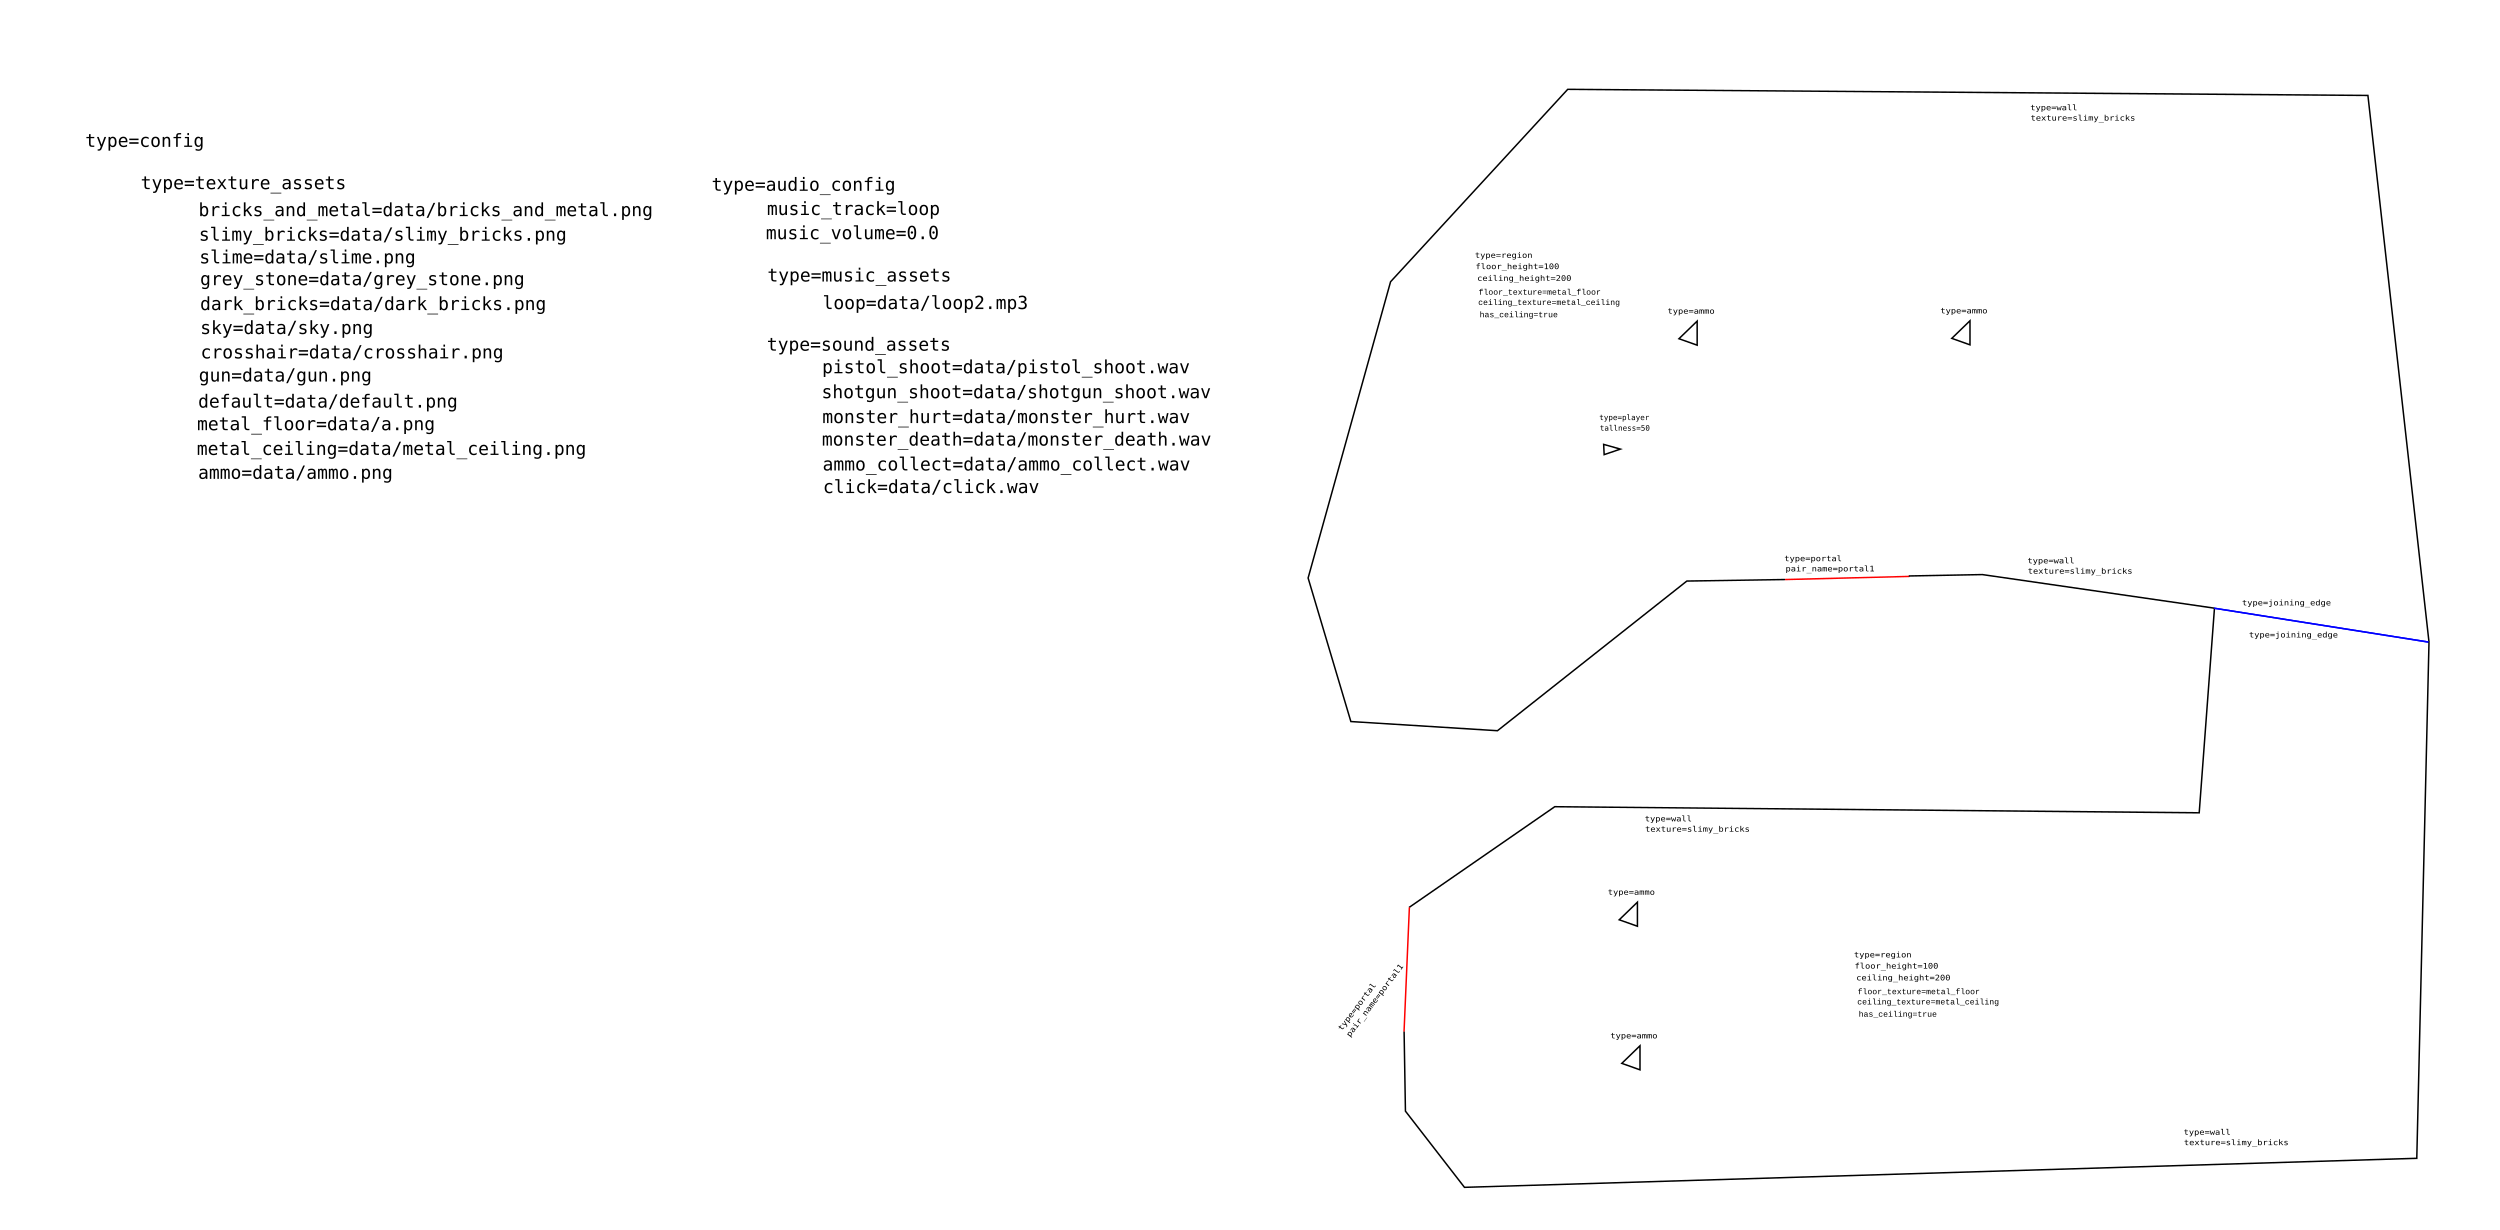
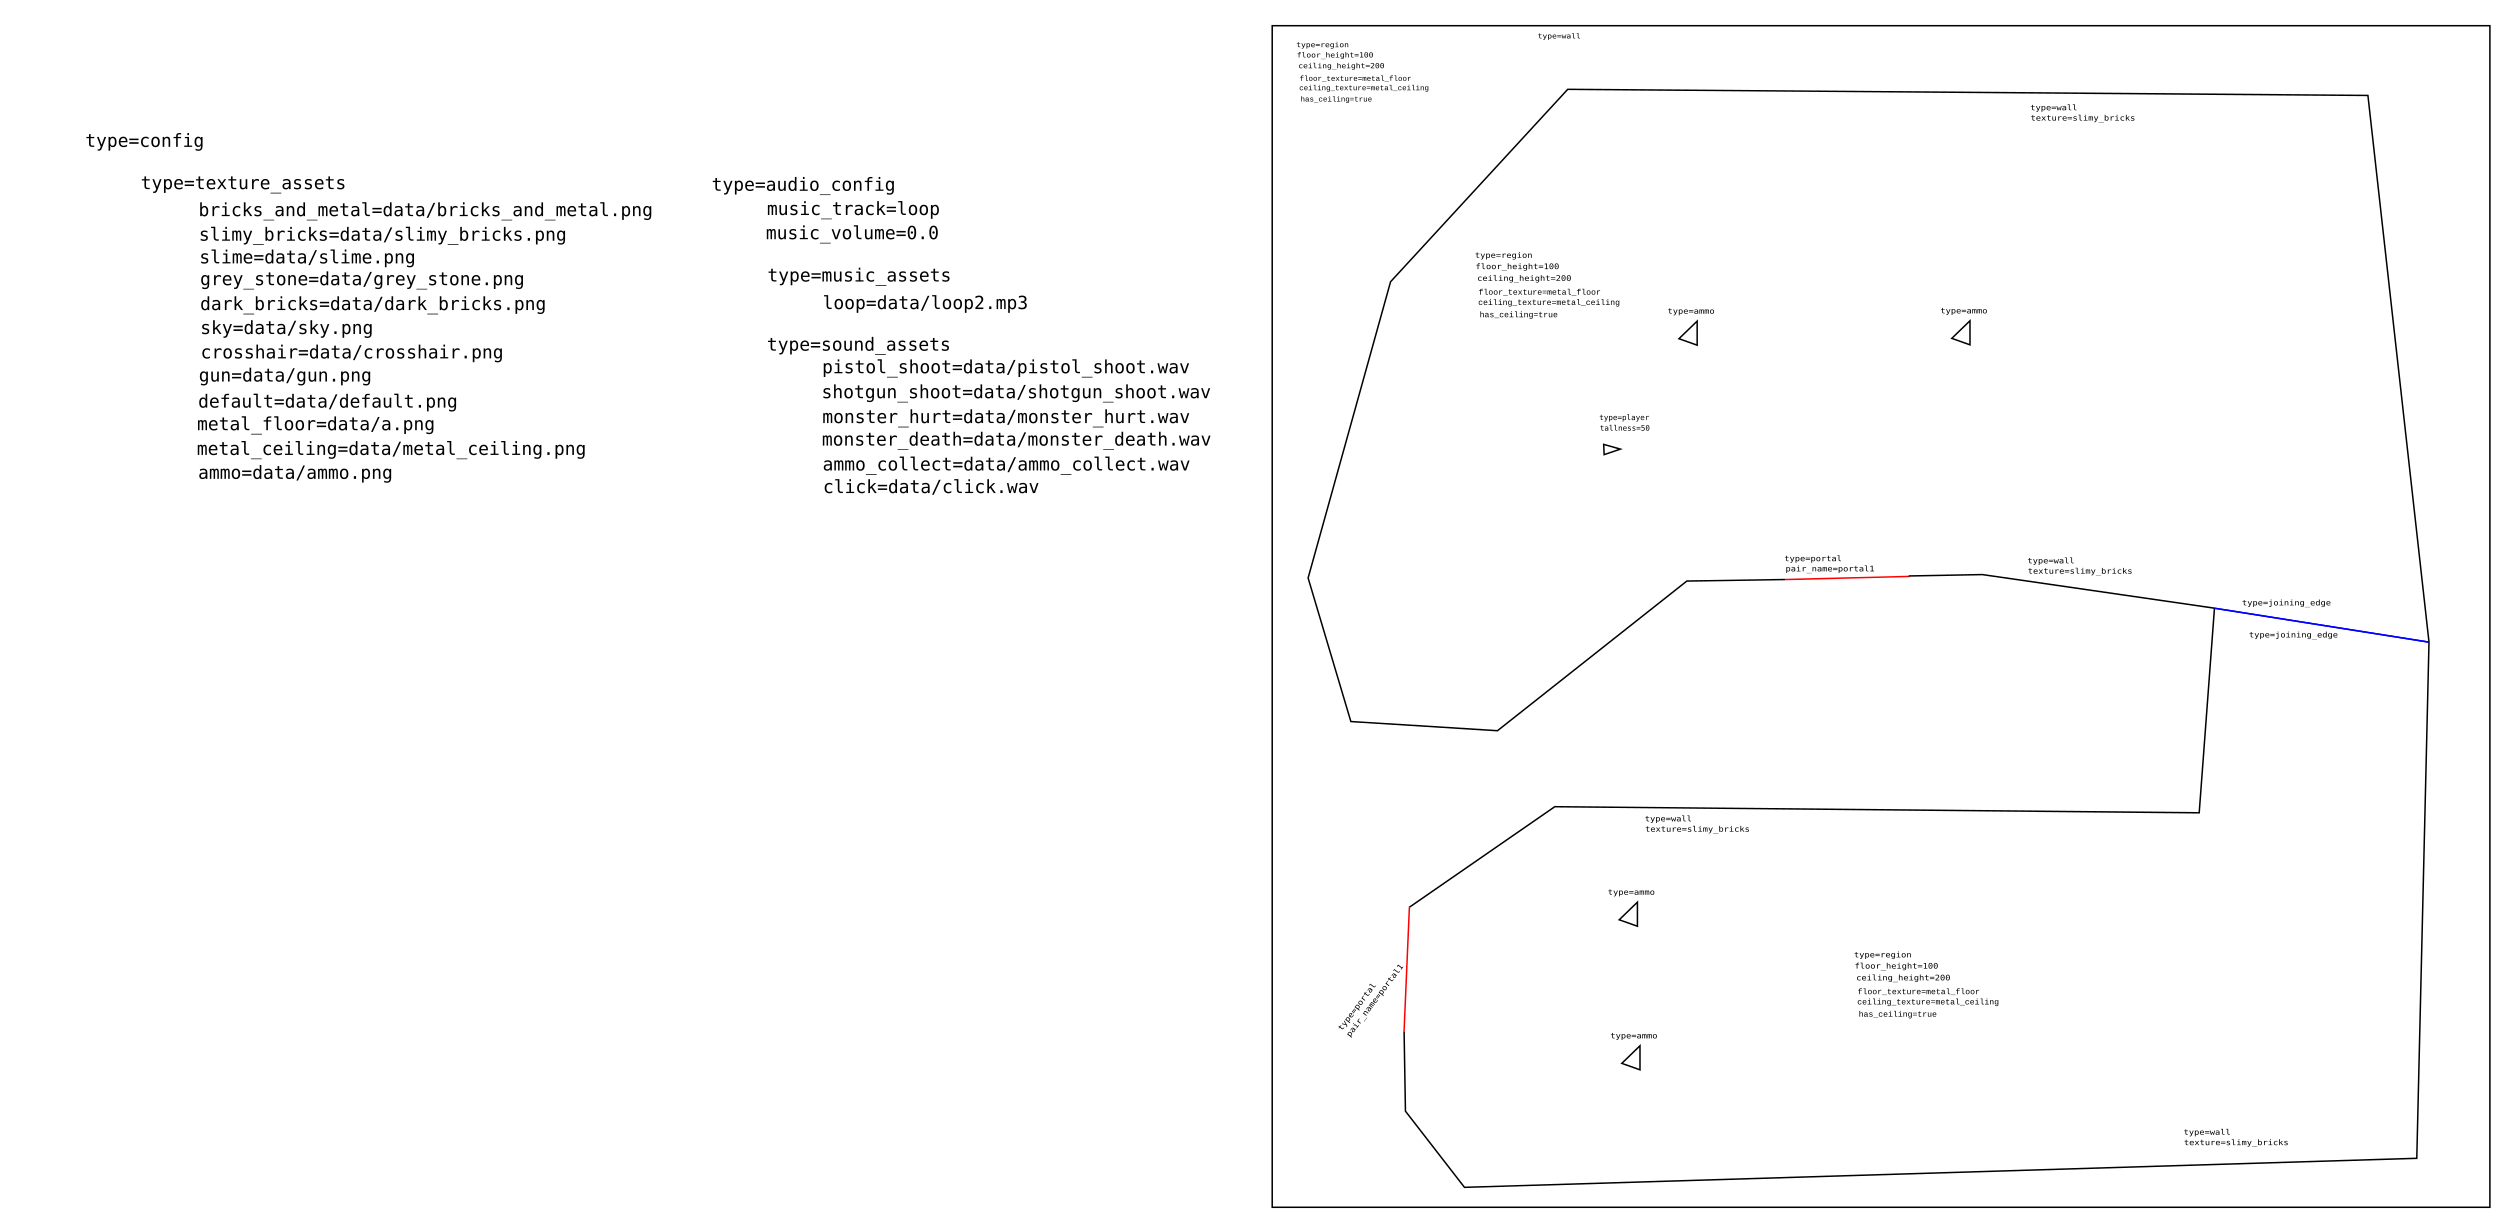
<svg xmlns="http://www.w3.org/2000/svg" version="1.1" id="svg3662" viewBox="0 0 1653.711 813.163" height="229.493mm" width="466.714mm">
  <defs id="defs3664" />
  <g id="g5766" transform="matrix(0.918537,0,0,0.9315484,8.426614,34.7823)">
    <text xml:space="preserve" style="font-style:normal;font-variant:normal;font-weight:normal;font-stretch:normal;font-size:12.942px;line-height:125%;font-family:'DejaVu Sans Mono';-inkscape-font-specification:'DejaVu Sans Mono, Normal';text-align:start;letter-spacing:0px;word-spacing:0px;writing-mode:lr-tb;text-anchor:start;fill:#000000;fill-opacity:1;stroke:none;stroke-width:1px;stroke-linecap:butt;stroke-linejoin:miter;stroke-opacity:1" x="52.205" y="66.965" id="text5246">
      <tspan id="tspan5248" x="52.205" y="66.965">type=config</tspan>
    </text>
    <g id="g5720">
      <g transform="translate(407.6912,-124.0269)" id="g5498">
        <text xml:space="preserve" style="font-style:normal;font-variant:normal;font-weight:normal;font-stretch:normal;font-size:50px;line-height:125%;font-family:'DejaVu Sans Mono';-inkscape-font-specification:'DejaVu Sans Mono, Normal';text-align:start;letter-spacing:0px;word-spacing:0px;writing-mode:lr-tb;text-anchor:start;fill:#000000;fill-opacity:1;stroke:none;stroke-width:1px;stroke-linecap:butt;stroke-linejoin:miter;stroke-opacity:1" x="175.504" y="306.162" id="text5258-7-2">
          <tspan id="tspan5260-9-0" x="175.504" y="306.162" style="font-size:12.942px">loop=data/loop2.mp3</tspan>
        </text>
        <text xml:space="preserve" style="font-style:normal;font-variant:normal;font-weight:normal;font-stretch:normal;font-size:50px;line-height:125%;font-family:'DejaVu Sans Mono';-inkscape-font-specification:'DejaVu Sans Mono, Normal';text-align:start;letter-spacing:0px;word-spacing:0px;writing-mode:lr-tb;text-anchor:start;fill:#000000;fill-opacity:1;stroke:none;stroke-width:1px;stroke-linecap:butt;stroke-linejoin:miter;stroke-opacity:1" x="135.775" y="286.589" id="text5258-7-2-2">
          <tspan id="tspan5260-9-0-3" x="135.775" y="286.589" style="font-size:12.942px">type=music_assets</tspan>
        </text>
      </g>
      <g transform="translate(407.6912,-124.0269)" id="g5484">
        <text xml:space="preserve" style="font-style:normal;font-variant:normal;font-weight:normal;font-stretch:normal;font-size:50px;line-height:125%;font-family:'DejaVu Sans Mono';-inkscape-font-specification:'DejaVu Sans Mono, Normal';text-align:start;letter-spacing:0px;word-spacing:0px;writing-mode:lr-tb;text-anchor:start;fill:#000000;fill-opacity:1;stroke:none;stroke-width:1px;stroke-linecap:butt;stroke-linejoin:miter;stroke-opacity:1" x="135.385" y="335.709" id="text5258-7-2-2-7">
          <tspan id="tspan5260-9-0-3-5" x="135.385" y="335.709" style="font-size:12.942px">type=sound_assets</tspan>
        </text>
        <text xml:space="preserve" style="font-style:normal;font-variant:normal;font-weight:normal;font-stretch:normal;font-size:50px;line-height:125%;font-family:'DejaVu Sans Mono';-inkscape-font-specification:'DejaVu Sans Mono, Normal';text-align:start;letter-spacing:0px;word-spacing:0px;writing-mode:lr-tb;text-anchor:start;fill:#000000;fill-opacity:1;stroke:none;stroke-width:1px;stroke-linecap:butt;stroke-linejoin:miter;stroke-opacity:1" x="175.16" y="351.729" id="text5258-7-2-2-7-9">
          <tspan id="tspan5260-9-0-3-5-2" x="175.16" y="351.729" style="font-size:12.942px">pistol_shoot=data/pistol_shoot.wav</tspan>
        </text>
        <text xml:space="preserve" style="font-style:normal;font-variant:normal;font-weight:normal;font-stretch:normal;font-size:50px;line-height:125%;font-family:'DejaVu Sans Mono';-inkscape-font-specification:'DejaVu Sans Mono, Normal';text-align:start;letter-spacing:0px;word-spacing:0px;writing-mode:lr-tb;text-anchor:start;fill:#000000;fill-opacity:1;stroke:none;stroke-width:1px;stroke-linecap:butt;stroke-linejoin:miter;stroke-opacity:1" x="174.764" y="369.442" id="text5258-7-2-2-7-9-2">
          <tspan id="tspan5260-9-0-3-5-2-8" x="174.764" y="369.442" style="font-size:12.942px">shotgun_shoot=data/shotgun_shoot.wav</tspan>
        </text>
        <text xml:space="preserve" style="font-style:normal;font-variant:normal;font-weight:normal;font-stretch:normal;font-size:50px;line-height:125%;font-family:'DejaVu Sans Mono';-inkscape-font-specification:'DejaVu Sans Mono, Normal';text-align:start;letter-spacing:0px;word-spacing:0px;writing-mode:lr-tb;text-anchor:start;fill:#000000;fill-opacity:1;stroke:none;stroke-width:1px;stroke-linecap:butt;stroke-linejoin:miter;stroke-opacity:1" x="175.316" y="387.12" id="text5258-7-2-2-7-9-9">
          <tspan id="tspan5260-9-0-3-5-2-7" x="175.316" y="387.12" style="font-size:12.942px">monster_hurt=data/monster_hurt.wav</tspan>
        </text>
        <text xml:space="preserve" style="font-style:normal;font-variant:normal;font-weight:normal;font-stretch:normal;font-size:50px;line-height:125%;font-family:'DejaVu Sans Mono';-inkscape-font-specification:'DejaVu Sans Mono, Normal';text-align:start;letter-spacing:0px;word-spacing:0px;writing-mode:lr-tb;text-anchor:start;fill:#000000;fill-opacity:1;stroke:none;stroke-width:1px;stroke-linecap:butt;stroke-linejoin:miter;stroke-opacity:1" x="175.02" y="403.105" id="text5258-7-2-2-7-9-9-3">
          <tspan id="tspan5260-9-0-3-5-2-7-6" x="175.02" y="403.105" style="font-size:12.942px">monster_death=data/monster_death.wav</tspan>
        </text>
        <text xml:space="preserve" style="font-style:normal;font-variant:normal;font-weight:normal;font-stretch:normal;font-size:50px;line-height:125%;font-family:'DejaVu Sans Mono';-inkscape-font-specification:'DejaVu Sans Mono, Normal';text-align:start;letter-spacing:0px;word-spacing:0px;writing-mode:lr-tb;text-anchor:start;fill:#000000;fill-opacity:1;stroke:none;stroke-width:1px;stroke-linecap:butt;stroke-linejoin:miter;stroke-opacity:1" x="175.521" y="420.783" id="text5258-7-2-2-7-9-9-3-1">
          <tspan id="tspan5260-9-0-3-5-2-7-6-2" x="175.521" y="420.783" style="font-size:12.942px">ammo_collect=data/ammo_collect.wav</tspan>
        </text>
        <text xml:space="preserve" style="font-style:normal;font-variant:normal;font-weight:normal;font-stretch:normal;font-size:50px;line-height:125%;font-family:'DejaVu Sans Mono';-inkscape-font-specification:'DejaVu Sans Mono, Normal';text-align:start;letter-spacing:0px;word-spacing:0px;writing-mode:lr-tb;text-anchor:start;fill:#000000;fill-opacity:1;stroke:none;stroke-width:1px;stroke-linecap:butt;stroke-linejoin:miter;stroke-opacity:1" x="175.796" y="436.802" id="text5258-7-2-2-7-9-9-3-1-6">
          <tspan id="tspan5260-9-0-3-5-2-7-6-2-1" x="175.796" y="436.802" style="font-size:12.942px">click=data/click.wav</tspan>
        </text>
      </g>
      <text id="text5258-7-2-2-9" y="98.13" x="503.294" style="font-style:normal;font-variant:normal;font-weight:normal;font-stretch:normal;font-size:50px;line-height:125%;font-family:'DejaVu Sans Mono';-inkscape-font-specification:'DejaVu Sans Mono, Normal';text-align:start;letter-spacing:0px;word-spacing:0px;writing-mode:lr-tb;text-anchor:start;fill:#000000;fill-opacity:1;stroke:none;stroke-width:1px;stroke-linecap:butt;stroke-linejoin:miter;stroke-opacity:1" xml:space="preserve">
        <tspan style="font-size:12.942px" y="98.13" x="503.294" id="tspan5260-9-0-3-3">type=audio_config</tspan>
      </text>
      <text id="text5258-7-2-2-1" y="115.318" x="543.137" style="font-style:normal;font-variant:normal;font-weight:normal;font-stretch:normal;font-size:50px;line-height:125%;font-family:'DejaVu Sans Mono';-inkscape-font-specification:'DejaVu Sans Mono, Normal';text-align:start;letter-spacing:0px;word-spacing:0px;writing-mode:lr-tb;text-anchor:start;fill:#000000;fill-opacity:1;stroke:none;stroke-width:1px;stroke-linecap:butt;stroke-linejoin:miter;stroke-opacity:1" xml:space="preserve">
        <tspan style="font-size:12.942px" y="115.318" x="543.137" id="tspan5260-9-0-3-9">music_track=loop</tspan>
      </text>
      <text id="text5258-7-2-2-4" y="132.505" x="542.356" style="font-style:normal;font-variant:normal;font-weight:normal;font-stretch:normal;font-size:50px;line-height:125%;font-family:'DejaVu Sans Mono';-inkscape-font-specification:'DejaVu Sans Mono, Normal';text-align:start;letter-spacing:0px;word-spacing:0px;writing-mode:lr-tb;text-anchor:start;fill:#000000;fill-opacity:1;stroke:none;stroke-width:1px;stroke-linecap:butt;stroke-linejoin:miter;stroke-opacity:1" xml:space="preserve">
        <tspan style="font-size:12.942px" y="132.505" x="542.356" id="tspan5260-9-0-3-7">music_volume=0.0</tspan>
      </text>
    </g>
    <g id="g5746">
      <text id="text5250" y="96.98" x="92.132" style="font-style:normal;font-variant:normal;font-weight:normal;font-stretch:normal;font-size:12.942px;line-height:125%;font-family:'DejaVu Sans Mono';-inkscape-font-specification:'DejaVu Sans Mono, Normal';text-align:start;letter-spacing:0px;word-spacing:0px;writing-mode:lr-tb;text-anchor:start;fill:#000000;fill-opacity:1;stroke:none;stroke-width:1px;stroke-linecap:butt;stroke-linejoin:miter;stroke-opacity:1" xml:space="preserve">
        <tspan y="96.98" x="92.132" id="tspan5252">type=texture_assets</tspan>
      </text>
      <text id="text5254" y="116.141" x="133.783" style="font-style:normal;font-variant:normal;font-weight:normal;font-stretch:normal;font-size:12.942px;line-height:125%;font-family:'DejaVu Sans Mono';-inkscape-font-specification:'DejaVu Sans Mono, Normal';text-align:start;letter-spacing:0px;word-spacing:0px;writing-mode:lr-tb;text-anchor:start;fill:#000000;fill-opacity:1;stroke:none;stroke-width:1px;stroke-linecap:butt;stroke-linejoin:miter;stroke-opacity:1" xml:space="preserve">
        <tspan y="116.141" x="133.783" id="tspan5256">bricks_and_metal=data/bricks_and_metal.png</tspan>
      </text>
      <text id="text5258" y="133.585" x="134.039" style="font-style:normal;font-variant:normal;font-weight:normal;font-stretch:normal;font-size:50px;line-height:125%;font-family:'DejaVu Sans Mono';-inkscape-font-specification:'DejaVu Sans Mono, Normal';text-align:start;letter-spacing:0px;word-spacing:0px;writing-mode:lr-tb;text-anchor:start;fill:#000000;fill-opacity:1;stroke:none;stroke-width:1px;stroke-linecap:butt;stroke-linejoin:miter;stroke-opacity:1" xml:space="preserve">
        <tspan style="font-size:12.942px" y="133.585" x="134.039" id="tspan5260">slimy_bricks=data/slimy_bricks.png</tspan>
      </text>
      <text id="text5258-2" y="149.706" x="134.354" style="font-style:normal;font-variant:normal;font-weight:normal;font-stretch:normal;font-size:50px;line-height:125%;font-family:'DejaVu Sans Mono';-inkscape-font-specification:'DejaVu Sans Mono, Normal';text-align:start;letter-spacing:0px;word-spacing:0px;writing-mode:lr-tb;text-anchor:start;fill:#000000;fill-opacity:1;stroke:none;stroke-width:1px;stroke-linecap:butt;stroke-linejoin:miter;stroke-opacity:1" xml:space="preserve">
        <tspan style="font-size:12.942px" y="149.706" x="134.354" id="tspan5260-6">slime=data/slime.png</tspan>
      </text>
      <text id="text5258-1" y="165.174" x="134.906" style="font-style:normal;font-variant:normal;font-weight:normal;font-stretch:normal;font-size:50px;line-height:125%;font-family:'DejaVu Sans Mono';-inkscape-font-specification:'DejaVu Sans Mono, Normal';text-align:start;letter-spacing:0px;word-spacing:0px;writing-mode:lr-tb;text-anchor:start;fill:#000000;fill-opacity:1;stroke:none;stroke-width:1px;stroke-linecap:butt;stroke-linejoin:miter;stroke-opacity:1" xml:space="preserve">
        <tspan style="font-size:12.942px" y="165.174" x="134.906" id="tspan5260-8">grey_stone=data/grey_stone.png</tspan>
      </text>
      <text id="text5258-7" y="182.852" x="134.906" style="font-style:normal;font-variant:normal;font-weight:normal;font-stretch:normal;font-size:50px;line-height:125%;font-family:'DejaVu Sans Mono';-inkscape-font-specification:'DejaVu Sans Mono, Normal';text-align:start;letter-spacing:0px;word-spacing:0px;writing-mode:lr-tb;text-anchor:start;fill:#000000;fill-opacity:1;stroke:none;stroke-width:1px;stroke-linecap:butt;stroke-linejoin:miter;stroke-opacity:1" xml:space="preserve">
        <tspan style="font-size:12.942px" y="182.852" x="134.906" id="tspan5260-9">dark_bricks=data/dark_bricks.png</tspan>
      </text>
      <text id="text5258-7-8" y="199.854" x="135.021" style="font-style:normal;font-variant:normal;font-weight:normal;font-stretch:normal;font-size:50px;line-height:125%;font-family:'DejaVu Sans Mono';-inkscape-font-specification:'DejaVu Sans Mono, Normal';text-align:start;letter-spacing:0px;word-spacing:0px;writing-mode:lr-tb;text-anchor:start;fill:#000000;fill-opacity:1;stroke:none;stroke-width:1px;stroke-linecap:butt;stroke-linejoin:miter;stroke-opacity:1" xml:space="preserve">
        <tspan style="font-size:12.942px" y="199.854" x="135.021" id="tspan5260-9-4">sky=data/sky.png</tspan>
      </text>
      <text id="text5258-7-8-5" y="217.178" x="135.301" style="font-style:normal;font-variant:normal;font-weight:normal;font-stretch:normal;font-size:50px;line-height:125%;font-family:'DejaVu Sans Mono';-inkscape-font-specification:'DejaVu Sans Mono, Normal';text-align:start;letter-spacing:0px;word-spacing:0px;writing-mode:lr-tb;text-anchor:start;fill:#000000;fill-opacity:1;stroke:none;stroke-width:1px;stroke-linecap:butt;stroke-linejoin:miter;stroke-opacity:1" xml:space="preserve">
        <tspan style="font-size:12.942px" y="217.178" x="135.301" id="tspan5260-9-4-0">crosshair=data/crosshair.png</tspan>
      </text>
      <text id="text5258-7-8-5-3" y="233.584" x="133.958" style="font-style:normal;font-variant:normal;font-weight:normal;font-stretch:normal;font-size:50px;line-height:125%;font-family:'DejaVu Sans Mono';-inkscape-font-specification:'DejaVu Sans Mono, Normal';text-align:start;letter-spacing:0px;word-spacing:0px;writing-mode:lr-tb;text-anchor:start;fill:#000000;fill-opacity:1;stroke:none;stroke-width:1px;stroke-linecap:butt;stroke-linejoin:miter;stroke-opacity:1" xml:space="preserve">
        <tspan style="font-size:12.942px" y="233.584" x="133.958" id="tspan5260-9-4-0-6">gun=data/gun.png</tspan>
      </text>
      <text id="text5258-7-8-5-3-1" y="252.109" x="133.488" style="font-style:normal;font-variant:normal;font-weight:normal;font-stretch:normal;font-size:50px;line-height:125%;font-family:'DejaVu Sans Mono';-inkscape-font-specification:'DejaVu Sans Mono, Normal';text-align:start;letter-spacing:0px;word-spacing:0px;writing-mode:lr-tb;text-anchor:start;fill:#000000;fill-opacity:1;stroke:none;stroke-width:1px;stroke-linecap:butt;stroke-linejoin:miter;stroke-opacity:1" xml:space="preserve">
        <tspan style="font-size:12.942px" y="252.109" x="133.488" id="tspan5260-9-4-0-6-0">default=data/default.png</tspan>
      </text>
      <text id="text5258-7-8-5-3-1-6" y="268.165" x="132.73" style="font-style:normal;font-variant:normal;font-weight:normal;font-stretch:normal;font-size:50px;line-height:125%;font-family:'DejaVu Sans Mono';-inkscape-font-specification:'DejaVu Sans Mono, Normal';text-align:start;letter-spacing:0px;word-spacing:0px;writing-mode:lr-tb;text-anchor:start;fill:#000000;fill-opacity:1;stroke:none;stroke-width:1px;stroke-linecap:butt;stroke-linejoin:miter;stroke-opacity:1" xml:space="preserve">
        <tspan style="font-size:12.942px" y="268.165" x="132.73" id="tspan5260-9-4-0-6-0-3">metal_floor=data/a.png</tspan>
      </text>
      <text id="text5258-7-8-5-3-1-6-2" y="285.706" x="132.569" style="font-style:normal;font-variant:normal;font-weight:normal;font-stretch:normal;font-size:50px;line-height:125%;font-family:'DejaVu Sans Mono';-inkscape-font-specification:'DejaVu Sans Mono, Normal';text-align:start;letter-spacing:0px;word-spacing:0px;writing-mode:lr-tb;text-anchor:start;fill:#000000;fill-opacity:1;stroke:none;stroke-width:1px;stroke-linecap:butt;stroke-linejoin:miter;stroke-opacity:1" xml:space="preserve">
        <tspan style="font-size:12.942px" y="285.706" x="132.569" id="tspan5260-9-4-0-6-0-3-0">metal_ceiling=data/metal_ceiling.png</tspan>
      </text>
      <text id="text5258-7-8-5-3-1-6-2-3" y="302.683" x="133.477" style="font-style:normal;font-variant:normal;font-weight:normal;font-stretch:normal;font-size:50px;line-height:125%;font-family:'DejaVu Sans Mono';-inkscape-font-specification:'DejaVu Sans Mono, Normal';text-align:start;letter-spacing:0px;word-spacing:0px;writing-mode:lr-tb;text-anchor:start;fill:#000000;fill-opacity:1;stroke:none;stroke-width:1px;stroke-linecap:butt;stroke-linejoin:miter;stroke-opacity:1" xml:space="preserve">
        <tspan style="font-size:12.942px" y="302.683" x="133.477" id="tspan5260-9-4-0-6-0-3-0-6">ammo=data/ammo.png</tspan>
      </text>
    </g>
  </g>
  <g id="g4055" transform="translate(69.29214,-2575.172)">
-     <text xml:space="preserve" style="font-style:normal;font-variant:normal;font-weight:normal;font-stretch:normal;font-size:4.965px;line-height:125%;font-family:'DejaVu Sans Mono';-inkscape-font-specification:'DejaVu Sans Mono, Normal';text-align:start;writing-mode:lr-tb;text-anchor:start;fill:#000000;fill-opacity:1;stroke:none;stroke-width:5;stroke-miterlimit:4;stroke-dasharray:none;stroke-opacity:1" x="-273.271" y="1620.347" id="text4213-3-0-7-9" transform="scale(1.060359,0.943077)">
-       <tspan id="tspan4215-5-6-9-7" x="-273.271" y="1620.347">type=region</tspan>
-     </text>
-     <text xml:space="preserve" style="font-style:normal;font-variant:normal;font-weight:normal;font-stretch:normal;font-size:4.965px;line-height:125%;font-family:'DejaVu Sans Mono';-inkscape-font-specification:'DejaVu Sans Mono, Normal';text-align:start;writing-mode:lr-tb;text-anchor:start;fill:#000000;fill-opacity:1;stroke:none;stroke-width:5;stroke-miterlimit:4;stroke-dasharray:none;stroke-opacity:1" x="-272.923" y="1627.553" id="text4217-6-2-2-3" transform="scale(1.060359,0.943077)">
-       <tspan id="tspan4219-2-6-0-6" x="-272.923" y="1627.553">floor_height=100</tspan>
-     </text>
-     <text xml:space="preserve" style="font-style:normal;font-variant:normal;font-weight:normal;font-stretch:normal;font-size:4.965px;line-height:125%;font-family:'DejaVu Sans Mono';-inkscape-font-specification:'DejaVu Sans Mono, Normal';text-align:start;writing-mode:lr-tb;text-anchor:start;fill:#000000;fill-opacity:1;stroke:none;stroke-width:5;stroke-miterlimit:4;stroke-dasharray:none;stroke-opacity:1" x="-271.993" y="1635.108" id="text4221-9-1-2-1" transform="scale(1.060359,0.943077)">
-       <tspan id="tspan4223-1-8-3-2" x="-271.993" y="1635.108">ceiling_height=200</tspan>
-     </text>
-     <text xml:space="preserve" style="font-style:normal;font-variant:normal;font-weight:normal;font-stretch:normal;font-size:4.933px;line-height:125%;font-family:'Liberation Mono';-inkscape-font-specification:'Liberation Mono';text-align:start;writing-mode:lr-tb;text-anchor:start;opacity:1;fill:#000000;fill-opacity:1;stroke:none;stroke-width:1;stroke-miterlimit:4;stroke-dasharray:none;stroke-opacity:1" x="-287.545" y="1550.403" id="text4508-7-9">
-       <tspan id="tspan4510-5-3" x="-287.545" y="1550.403">floor_texture=metal_floor</tspan>
-     </text>
-     <text xml:space="preserve" style="font-style:normal;font-variant:normal;font-weight:normal;font-stretch:normal;font-size:4.933px;line-height:125%;font-family:'Liberation Mono';-inkscape-font-specification:'Liberation Mono';text-align:start;writing-mode:lr-tb;text-anchor:start;opacity:1;fill:#000000;fill-opacity:1;stroke:none;stroke-width:1;stroke-miterlimit:4;stroke-dasharray:none;stroke-opacity:1" x="-286.905" y="1564.048" id="text4512-9-1">
-       <tspan id="tspan4514-2-9" x="-286.905" y="1564.048">has_ceiling=true</tspan>
-     </text>
-     <text xml:space="preserve" style="font-style:normal;font-variant:normal;font-weight:normal;font-stretch:normal;font-size:4.933px;line-height:125%;font-family:'Liberation Mono';-inkscape-font-specification:'Liberation Mono';text-align:start;writing-mode:lr-tb;text-anchor:start;opacity:1;fill:#000000;fill-opacity:1;stroke:none;stroke-width:1;stroke-miterlimit:4;stroke-dasharray:none;stroke-opacity:1" x="-287.786" y="1556.606" id="text4508-7-3-4">
-       <tspan id="tspan4510-5-6-7" x="-287.786" y="1556.606">ceiling_texture=metal_ceiling</tspan>
+     <text xml:space="preserve" style="font-style:normal;font-variant:normal;font-weight:normal;font-stretch:normal;font-size:4.965px;line-height:125%;font-family:'DejaVu Sans Mono';-inkscape-font-specification:'DejaVu Sans Mono, Normal';text-align:start;writing-mode:lr-tb;text-anchor:start;fill:#000000;fill-opacity:1;stroke:none;stroke-width:5;stroke-miterlimit:4;stroke-dasharray:none;stroke-opacity:1" x="743.272" y="2763.709" id="text4213-3-0-7-9" transform="scale(1.060359,0.943077)">
+       <tspan id="tspan4215-5-6-9-7" x="743.272" y="2763.709">type=region</tspan>
+     </text>
+     <text xml:space="preserve" style="font-style:normal;font-variant:normal;font-weight:normal;font-stretch:normal;font-size:4.965px;line-height:125%;font-family:'DejaVu Sans Mono';-inkscape-font-specification:'DejaVu Sans Mono, Normal';text-align:start;writing-mode:lr-tb;text-anchor:start;fill:#000000;fill-opacity:1;stroke:none;stroke-width:5;stroke-miterlimit:4;stroke-dasharray:none;stroke-opacity:1" x="743.621" y="2770.915" id="text4217-6-2-2-3" transform="scale(1.060359,0.943077)">
+       <tspan id="tspan4219-2-6-0-6" x="743.621" y="2770.915">floor_height=100</tspan>
+     </text>
+     <text xml:space="preserve" style="font-style:normal;font-variant:normal;font-weight:normal;font-stretch:normal;font-size:4.965px;line-height:125%;font-family:'DejaVu Sans Mono';-inkscape-font-specification:'DejaVu Sans Mono, Normal';text-align:start;writing-mode:lr-tb;text-anchor:start;fill:#000000;fill-opacity:1;stroke:none;stroke-width:5;stroke-miterlimit:4;stroke-dasharray:none;stroke-opacity:1" x="744.551" y="2778.47" id="text4221-9-1-2-1" transform="scale(1.060359,0.943077)">
+       <tspan id="tspan4223-1-8-3-2" x="744.551" y="2778.47">ceiling_height=200</tspan>
+     </text>
+     <text xml:space="preserve" style="font-style:normal;font-variant:normal;font-weight:normal;font-stretch:normal;font-size:4.933px;line-height:125%;font-family:'Liberation Mono';-inkscape-font-specification:'Liberation Mono';text-align:start;writing-mode:lr-tb;text-anchor:start;opacity:1;fill:#000000;fill-opacity:1;stroke:none;stroke-width:1;stroke-miterlimit:4;stroke-dasharray:none;stroke-opacity:1" x="790.357" y="2628.681" id="text4508-7-9">
+       <tspan id="tspan4510-5-3" x="790.357" y="2628.681">floor_texture=metal_floor</tspan>
+     </text>
+     <text xml:space="preserve" style="font-style:normal;font-variant:normal;font-weight:normal;font-stretch:normal;font-size:4.933px;line-height:125%;font-family:'Liberation Mono';-inkscape-font-specification:'Liberation Mono';text-align:start;writing-mode:lr-tb;text-anchor:start;opacity:1;fill:#000000;fill-opacity:1;stroke:none;stroke-width:1;stroke-miterlimit:4;stroke-dasharray:none;stroke-opacity:1" x="790.996" y="2642.327" id="text4512-9-1">
+       <tspan id="tspan4514-2-9" x="790.996" y="2642.327">has_ceiling=true</tspan>
+     </text>
+     <text xml:space="preserve" style="font-style:normal;font-variant:normal;font-weight:normal;font-stretch:normal;font-size:4.933px;line-height:125%;font-family:'Liberation Mono';-inkscape-font-specification:'Liberation Mono';text-align:start;writing-mode:lr-tb;text-anchor:start;opacity:1;fill:#000000;fill-opacity:1;stroke:none;stroke-width:1;stroke-miterlimit:4;stroke-dasharray:none;stroke-opacity:1" x="790.115" y="2634.885" id="text4508-7-3-4">
+       <tspan id="tspan4510-5-6-7" x="790.115" y="2634.885">ceiling_texture=metal_ceiling</tspan>
    </text>
    <g id="g3777">
      <g transform="translate(727.9484,1892.137)" id="g4703">
        <path style="fill:none;fill-rule:evenodd;stroke:#000000;stroke-width:1px;stroke-linecap:butt;stroke-linejoin:miter;stroke-opacity:1" d="m 274.598,980.111 -10.717,3.661 -0.329,-6.784 z" id="path4611-6" />
        <text xml:space="preserve" style="font-style:normal;font-variant:normal;font-weight:normal;font-stretch:normal;font-size:5px;line-height:125%;font-family:'DejaVu Sans Mono';-inkscape-font-specification:'DejaVu Sans Mono, Normal';text-align:start;writing-mode:lr-tb;text-anchor:start;fill:#000000;fill-opacity:1;stroke:none;stroke-width:5;stroke-miterlimit:4;stroke-dasharray:none;stroke-opacity:1" x="260.647" y="960.911" id="text4613-7">
          <tspan id="tspan4615-5" x="260.647" y="960.911">type=player</tspan>
        </text>
        <text xml:space="preserve" style="font-style:normal;font-variant:normal;font-weight:normal;font-stretch:normal;font-size:5px;line-height:125%;font-family:'DejaVu Sans Mono';-inkscape-font-specification:'DejaVu Sans Mono, Normal';text-align:start;writing-mode:lr-tb;text-anchor:start;fill:#000000;fill-opacity:1;stroke:none;stroke-width:5;stroke-miterlimit:4;stroke-dasharray:none;stroke-opacity:1" x="261.023" y="967.924" id="text5515-3">
          <tspan id="tspan4507-5" x="261.023" y="967.924">tallness=50</tspan>
        </text>
      </g>
      <text transform="scale(1.060359,0.943077)" id="text4213-3-0-7-9-2" y="2911.493" x="854.739" style="font-style:normal;font-variant:normal;font-weight:normal;font-stretch:normal;font-size:5.427px;line-height:125%;font-family:'DejaVu Sans Mono';-inkscape-font-specification:'DejaVu Sans Mono, Normal';text-align:start;writing-mode:lr-tb;text-anchor:start;fill:#000000;fill-opacity:1;stroke:none;stroke-width:5;stroke-miterlimit:4;stroke-dasharray:none;stroke-opacity:1" xml:space="preserve">
        <tspan y="2911.493" x="854.739" id="tspan4215-5-6-9-7-7">type=region</tspan>
      </text>
      <text transform="scale(1.060359,0.943077)" id="text4217-6-2-2-3-0" y="2919.369" x="855.12" style="font-style:normal;font-variant:normal;font-weight:normal;font-stretch:normal;font-size:5.427px;line-height:125%;font-family:'DejaVu Sans Mono';-inkscape-font-specification:'DejaVu Sans Mono, Normal';text-align:start;writing-mode:lr-tb;text-anchor:start;fill:#000000;fill-opacity:1;stroke:none;stroke-width:5;stroke-miterlimit:4;stroke-dasharray:none;stroke-opacity:1" xml:space="preserve">
        <tspan y="2919.369" x="855.12" id="tspan4219-2-6-0-6-9">floor_height=100</tspan>
      </text>
      <text transform="scale(1.060359,0.943077)" id="text4221-9-1-2-1-3" y="2927.626" x="856.137" style="font-style:normal;font-variant:normal;font-weight:normal;font-stretch:normal;font-size:5.427px;line-height:125%;font-family:'DejaVu Sans Mono';-inkscape-font-specification:'DejaVu Sans Mono, Normal';text-align:start;writing-mode:lr-tb;text-anchor:start;fill:#000000;fill-opacity:1;stroke:none;stroke-width:5;stroke-miterlimit:4;stroke-dasharray:none;stroke-opacity:1" xml:space="preserve">
        <tspan y="2927.626" x="856.137" id="tspan4223-1-8-3-2-6">ceiling_height=200</tspan>
      </text>
      <text id="text4508-7-9-0" y="2770.124" x="908.758" style="font-style:normal;font-variant:normal;font-weight:normal;font-stretch:normal;font-size:5.391px;line-height:125%;font-family:'Liberation Mono';-inkscape-font-specification:'Liberation Mono';text-align:start;writing-mode:lr-tb;text-anchor:start;opacity:1;fill:#000000;fill-opacity:1;stroke:none;stroke-width:1;stroke-miterlimit:4;stroke-dasharray:none;stroke-opacity:1" xml:space="preserve">
        <tspan y="2770.124" x="908.758" id="tspan4510-5-3-6">floor_texture=metal_floor</tspan>
      </text>
      <text id="text4512-9-1-2" y="2785.037" x="909.457" style="font-style:normal;font-variant:normal;font-weight:normal;font-stretch:normal;font-size:5.391px;line-height:125%;font-family:'Liberation Mono';-inkscape-font-specification:'Liberation Mono';text-align:start;writing-mode:lr-tb;text-anchor:start;opacity:1;fill:#000000;fill-opacity:1;stroke:none;stroke-width:1;stroke-miterlimit:4;stroke-dasharray:none;stroke-opacity:1" xml:space="preserve">
        <tspan y="2785.037" x="909.457" id="tspan4514-2-9-6">has_ceiling=true</tspan>
      </text>
      <text id="text4508-7-3-4-1" y="2776.904" x="908.494" style="font-style:normal;font-variant:normal;font-weight:normal;font-stretch:normal;font-size:5.391px;line-height:125%;font-family:'Liberation Mono';-inkscape-font-specification:'Liberation Mono';text-align:start;writing-mode:lr-tb;text-anchor:start;opacity:1;fill:#000000;fill-opacity:1;stroke:none;stroke-width:1;stroke-miterlimit:4;stroke-dasharray:none;stroke-opacity:1" xml:space="preserve">
        <tspan y="2776.904" x="908.494" id="tspan4510-5-6-7-8">ceiling_texture=metal_ceiling</tspan>
      </text>
      <g transform="translate(-7.0571865e-4,0.01326932)" id="g3474">
        <path id="path3430" d="m 1111.44,2958.519 82.362,-2.077" style="fill:none;fill-rule:evenodd;stroke:#ff0000;stroke-width:1px;stroke-linecap:butt;stroke-linejoin:miter;stroke-opacity:1" />
        <text transform="scale(1.060359,0.943077)" id="text4213-3-0-7-9-2-7-3" y="3124.217" x="1047.763" style="font-style:normal;font-variant:normal;font-weight:normal;font-stretch:normal;font-size:5.427px;line-height:125%;font-family:'DejaVu Sans Mono';-inkscape-font-specification:'DejaVu Sans Mono, Normal';text-align:start;writing-mode:lr-tb;text-anchor:start;fill:#000000;fill-opacity:1;stroke:none;stroke-width:5;stroke-miterlimit:4;stroke-dasharray:none;stroke-opacity:1" xml:space="preserve">
          <tspan y="3124.217" x="1047.763" id="tspan4215-5-6-9-7-7-9-6">type=portal</tspan>
        </text>
        <text transform="scale(1.060359,0.943077)" id="text4213-3-0-7-9-2-7-2-7" y="3131.377" x="1048.503" style="font-style:normal;font-variant:normal;font-weight:normal;font-stretch:normal;font-size:5.427px;line-height:125%;font-family:'DejaVu Sans Mono';-inkscape-font-specification:'DejaVu Sans Mono, Normal';text-align:start;writing-mode:lr-tb;text-anchor:start;fill:#000000;fill-opacity:1;stroke:none;stroke-width:5;stroke-miterlimit:4;stroke-dasharray:none;stroke-opacity:1" xml:space="preserve">
          <tspan y="3131.377" x="1048.503" id="tspan4215-5-6-9-7-7-9-0-5">pair_name=portal1</tspan>
        </text>
      </g>
      <g id="g3674">
        <path id="path3616" d="m 1395.34,2977.5 141.995,22.436" style="fill:#0000ff;fill-rule:evenodd;stroke:#0000ff;stroke-width:1px;stroke-linecap:butt;stroke-linejoin:miter;stroke-opacity:1" />
        <text xml:space="preserve" style="font-style:normal;font-variant:normal;font-weight:normal;font-stretch:normal;font-size:5.427px;line-height:125%;font-family:'DejaVu Sans Mono';-inkscape-font-specification:'DejaVu Sans Mono, Normal';text-align:start;writing-mode:lr-tb;text-anchor:start;fill:#000000;fill-opacity:1;stroke:none;stroke-width:5;stroke-miterlimit:4;stroke-dasharray:none;stroke-opacity:1" x="1333.271" y="3155.245" id="text4213-3-0-7-9-2-37" transform="scale(1.060359,0.943077)">
          <tspan id="tspan4215-5-6-9-7-7-5" x="1333.271" y="3155.245">type=joining_edge</tspan>
        </text>
      </g>
      <g id="g3703">
        <path id="path3610" d="m 1111.444,2958.52 -64.925,1.01 -125.259,98.995 -96.975,-6.061 -28.284,-94.954 54.548,-195.97 117.178,-127.279 529.32,4.041 40.406,361.635" style="fill:none;fill-rule:evenodd;stroke:#000000;stroke-width:1px;stroke-linecap:butt;stroke-linejoin:miter;stroke-opacity:1" />
        <text xml:space="preserve" style="font-style:normal;font-variant:normal;font-weight:normal;font-stretch:normal;font-size:5.427px;line-height:125%;font-family:'DejaVu Sans Mono';-inkscape-font-specification:'DejaVu Sans Mono, Normal';text-align:start;writing-mode:lr-tb;text-anchor:start;fill:#000000;fill-opacity:1;stroke:none;stroke-width:5;stroke-miterlimit:4;stroke-dasharray:none;stroke-opacity:1" x="1201.198" y="2807.958" id="text4213-3-0-7-9-2-7-28" transform="scale(1.060359,0.943077)">
          <tspan id="tspan4215-5-6-9-7-7-9-9" x="1201.198" y="2807.958">type=wall</tspan>
        </text>
        <text xml:space="preserve" style="font-style:normal;font-variant:normal;font-weight:normal;font-stretch:normal;font-size:5.427px;line-height:125%;font-family:'DejaVu Sans Mono';-inkscape-font-specification:'DejaVu Sans Mono, Normal';text-align:start;writing-mode:lr-tb;text-anchor:start;fill:#000000;fill-opacity:1;stroke:none;stroke-width:5;stroke-miterlimit:4;stroke-dasharray:none;stroke-opacity:1" x="1201.389" y="2815.222" id="text4213-3-0-7-9-2-7-2-73" transform="scale(1.060359,0.943077)">
          <tspan id="tspan4215-5-6-9-7-7-9-0-6" x="1201.389" y="2815.222">texture=slimy_bricks</tspan>
        </text>
      </g>
      <g id="g3770">
        <path id="path3612" d="m 1395.545,2977.47 -153.543,-22.223 -48.675,0.921" style="fill:none;fill-rule:evenodd;stroke:#000000;stroke-width:1px;stroke-linecap:butt;stroke-linejoin:miter;stroke-opacity:1" />
        <text transform="scale(1.060359,0.943077)" id="text4213-3-0-7-9-2-7-28-1" y="3125.757" x="1199.436" style="font-style:normal;font-variant:normal;font-weight:normal;font-stretch:normal;font-size:5.427px;line-height:125%;font-family:'DejaVu Sans Mono';-inkscape-font-specification:'DejaVu Sans Mono, Normal';text-align:start;writing-mode:lr-tb;text-anchor:start;fill:#000000;fill-opacity:1;stroke:none;stroke-width:5;stroke-miterlimit:4;stroke-dasharray:none;stroke-opacity:1" xml:space="preserve">
          <tspan y="3125.757" x="1199.436" id="tspan4215-5-6-9-7-7-9-9-2">type=wall</tspan>
        </text>
        <text transform="scale(1.060359,0.943077)" id="text4213-3-0-7-9-2-7-2-73-9" y="3133.02" x="1199.627" style="font-style:normal;font-variant:normal;font-weight:normal;font-stretch:normal;font-size:5.427px;line-height:125%;font-family:'DejaVu Sans Mono';-inkscape-font-specification:'DejaVu Sans Mono, Normal';text-align:start;writing-mode:lr-tb;text-anchor:start;fill:#000000;fill-opacity:1;stroke:none;stroke-width:5;stroke-miterlimit:4;stroke-dasharray:none;stroke-opacity:1" xml:space="preserve">
          <tspan y="3133.02" x="1199.627" id="tspan4215-5-6-9-7-7-9-0-6-3">texture=slimy_bricks</tspan>
        </text>
      </g>
      <g transform="translate(190.4593,-463.8505)" id="g4048-1">
        <text xml:space="preserve" style="font-style:normal;font-variant:normal;font-weight:normal;font-stretch:normal;font-size:5.427px;line-height:125%;font-family:'DejaVu Sans Mono';-inkscape-font-specification:'DejaVu Sans Mono, Normal';text-align:start;writing-mode:lr-tb;text-anchor:start;fill:#000000;fill-opacity:1;stroke:none;stroke-width:5;stroke-miterlimit:4;stroke-dasharray:none;stroke-opacity:1" x="965.485" y="3442.276" id="text4213-3-0-7-9-2-3-5-0" transform="scale(1.060359,0.943077)">
          <tspan id="tspan4215-5-6-9-7-7-6-0-6" x="965.485" y="3442.276">type=ammo</tspan>
        </text>
        <path id="path4046-3" d="m 1031.319,3262.851 12.043,4.274 0,-15.928 z" style="fill:none;fill-rule:evenodd;stroke:#000000;stroke-width:1px;stroke-linecap:butt;stroke-linejoin:miter;stroke-opacity:1" />
      </g>
      <g transform="translate(9.991282,-463.6172)" id="g4048-1-2">
        <text xml:space="preserve" style="font-style:normal;font-variant:normal;font-weight:normal;font-stretch:normal;font-size:5.427px;line-height:125%;font-family:'DejaVu Sans Mono';-inkscape-font-specification:'DejaVu Sans Mono, Normal';text-align:start;writing-mode:lr-tb;text-anchor:start;fill:#000000;fill-opacity:1;stroke:none;stroke-width:5;stroke-miterlimit:4;stroke-dasharray:none;stroke-opacity:1" x="965.485" y="3442.276" id="text4213-3-0-7-9-2-3-5-0-0" transform="scale(1.060359,0.943077)">
          <tspan id="tspan4215-5-6-9-7-7-6-0-6-6" x="965.485" y="3442.276">type=ammo</tspan>
        </text>
        <path id="path4046-3-1" d="m 1031.319,3262.851 12.043,4.274 0,-15.928 z" style="fill:none;fill-rule:evenodd;stroke:#000000;stroke-width:1px;stroke-linecap:butt;stroke-linejoin:miter;stroke-opacity:1" />
      </g>
    </g>
    <g id="g3992">
      <g id="g3985">
        <text xml:space="preserve" style="font-style:normal;font-variant:normal;font-weight:normal;font-stretch:normal;font-size:5.427px;line-height:125%;font-family:'DejaVu Sans Mono';-inkscape-font-specification:'DejaVu Sans Mono, Normal';text-align:start;writing-mode:lr-tb;text-anchor:start;fill:#000000;fill-opacity:1;stroke:none;stroke-width:5;stroke-miterlimit:4;stroke-dasharray:none;stroke-opacity:1" x="960.723" y="3306.738" id="text4213-3-0-7-9-2-7" transform="scale(1.060359,0.943077)">
          <tspan id="tspan4215-5-6-9-7-7-9" x="960.723" y="3306.738">type=wall</tspan>
        </text>
        <text xml:space="preserve" style="font-style:normal;font-variant:normal;font-weight:normal;font-stretch:normal;font-size:5.427px;line-height:125%;font-family:'DejaVu Sans Mono';-inkscape-font-specification:'DejaVu Sans Mono, Normal';text-align:start;writing-mode:lr-tb;text-anchor:start;fill:#000000;fill-opacity:1;stroke:none;stroke-width:5;stroke-miterlimit:4;stroke-dasharray:none;stroke-opacity:1" x="960.914" y="3314.001" id="text4213-3-0-7-9-2-7-2" transform="scale(1.060359,0.943077)">
          <tspan id="tspan4215-5-6-9-7-7-9-0" x="960.914" y="3314.001">texture=slimy_bricks</tspan>
        </text>
        <path id="path3614" d="m 862.788,3175.427 96.371,-66.637 426.284,4.041 10.101,-135.36" style="fill:none;fill-rule:evenodd;stroke:#000000;stroke-width:1px;stroke-linecap:butt;stroke-linejoin:miter;stroke-opacity:1" />
      </g>
      <g transform="matrix(0.06811932,-0.9976772,0.9976772,0.06811932,-2167.901,4164.995)" id="g3474-6">
        <path id="path3430-2" d="m 1111.44,2958.519 82.362,-2.077" style="fill:none;fill-rule:evenodd;stroke:#ff0000;stroke-width:1px;stroke-linecap:butt;stroke-linejoin:miter;stroke-opacity:1" />
        <text transform="matrix(0.8866943,0.5814928,-0.5171764,0.7886208,0,0)" id="text4213-3-0-7-9-2-7-3-9" y="1941.899" x="2383.387" style="font-style:normal;font-variant:normal;font-weight:normal;font-stretch:normal;font-size:5.427px;line-height:125%;font-family:'DejaVu Sans Mono';-inkscape-font-specification:'DejaVu Sans Mono, Normal';text-align:start;writing-mode:lr-tb;text-anchor:start;fill:#000000;fill-opacity:1;stroke:none;stroke-width:5;stroke-miterlimit:4;stroke-dasharray:none;stroke-opacity:1" xml:space="preserve">
          <tspan y="1941.899" x="2383.387" id="tspan4215-5-6-9-7-7-9-6-1">type=portal</tspan>
        </text>
        <text transform="matrix(0.8866943,0.5814928,-0.5171764,0.7886208,0,0)" id="text4213-3-0-7-9-2-7-2-7-2" y="1949.163" x="2383.394" style="font-style:normal;font-variant:normal;font-weight:normal;font-stretch:normal;font-size:5.427px;line-height:125%;font-family:'DejaVu Sans Mono';-inkscape-font-specification:'DejaVu Sans Mono, Normal';text-align:start;writing-mode:lr-tb;text-anchor:start;fill:#000000;fill-opacity:1;stroke:none;stroke-width:5;stroke-miterlimit:4;stroke-dasharray:none;stroke-opacity:1" xml:space="preserve">
          <tspan y="1949.163" x="2383.394" id="tspan4215-5-6-9-7-7-9-0-5-7">pair_name=portal1</tspan>
        </text>
      </g>
      <text transform="scale(1.060359,0.943077)" id="text4213-3-0-7-9-2-3" y="3402.129" x="1091.206" style="font-style:normal;font-variant:normal;font-weight:normal;font-stretch:normal;font-size:5.427px;line-height:125%;font-family:'DejaVu Sans Mono';-inkscape-font-specification:'DejaVu Sans Mono, Normal';text-align:start;writing-mode:lr-tb;text-anchor:start;fill:#000000;fill-opacity:1;stroke:none;stroke-width:5;stroke-miterlimit:4;stroke-dasharray:none;stroke-opacity:1" xml:space="preserve">
        <tspan y="3402.129" x="1091.206" id="tspan4215-5-6-9-7-7-6">type=region</tspan>
      </text>
      <text transform="scale(1.060359,0.943077)" id="text4217-6-2-2-3-0-0" y="3410.005" x="1091.587" style="font-style:normal;font-variant:normal;font-weight:normal;font-stretch:normal;font-size:5.427px;line-height:125%;font-family:'DejaVu Sans Mono';-inkscape-font-specification:'DejaVu Sans Mono, Normal';text-align:start;writing-mode:lr-tb;text-anchor:start;fill:#000000;fill-opacity:1;stroke:none;stroke-width:5;stroke-miterlimit:4;stroke-dasharray:none;stroke-opacity:1" xml:space="preserve">
        <tspan y="3410.005" x="1091.587" id="tspan4219-2-6-0-6-9-6">floor_height=100</tspan>
      </text>
      <text transform="scale(1.060359,0.943077)" id="text4221-9-1-2-1-3-2" y="3418.261" x="1092.603" style="font-style:normal;font-variant:normal;font-weight:normal;font-stretch:normal;font-size:5.427px;line-height:125%;font-family:'DejaVu Sans Mono';-inkscape-font-specification:'DejaVu Sans Mono, Normal';text-align:start;writing-mode:lr-tb;text-anchor:start;fill:#000000;fill-opacity:1;stroke:none;stroke-width:5;stroke-miterlimit:4;stroke-dasharray:none;stroke-opacity:1" xml:space="preserve">
        <tspan y="3418.261" x="1092.603" id="tspan4223-1-8-3-2-6-6">ceiling_height=200</tspan>
      </text>
      <text id="text4508-7-9-0-1" y="3232.831" x="1159.497" style="font-style:normal;font-variant:normal;font-weight:normal;font-stretch:normal;font-size:5.391px;line-height:125%;font-family:'Liberation Mono';-inkscape-font-specification:'Liberation Mono';text-align:start;writing-mode:lr-tb;text-anchor:start;opacity:1;fill:#000000;fill-opacity:1;stroke:none;stroke-width:1;stroke-miterlimit:4;stroke-dasharray:none;stroke-opacity:1" xml:space="preserve">
        <tspan y="3232.831" x="1159.497" id="tspan4510-5-3-6-8">floor_texture=metal_floor</tspan>
      </text>
      <text id="text4512-9-1-2-7" y="3247.744" x="1160.196" style="font-style:normal;font-variant:normal;font-weight:normal;font-stretch:normal;font-size:5.391px;line-height:125%;font-family:'Liberation Mono';-inkscape-font-specification:'Liberation Mono';text-align:start;writing-mode:lr-tb;text-anchor:start;opacity:1;fill:#000000;fill-opacity:1;stroke:none;stroke-width:1;stroke-miterlimit:4;stroke-dasharray:none;stroke-opacity:1" xml:space="preserve">
        <tspan y="3247.744" x="1160.196" id="tspan4514-2-9-6-9">has_ceiling=true</tspan>
      </text>
      <text id="text4508-7-3-4-1-2" y="3239.611" x="1159.233" style="font-style:normal;font-variant:normal;font-weight:normal;font-stretch:normal;font-size:5.391px;line-height:125%;font-family:'Liberation Mono';-inkscape-font-specification:'Liberation Mono';text-align:start;writing-mode:lr-tb;text-anchor:start;opacity:1;fill:#000000;fill-opacity:1;stroke:none;stroke-width:1;stroke-miterlimit:4;stroke-dasharray:none;stroke-opacity:1" xml:space="preserve">
        <tspan y="3239.611" x="1159.233" id="tspan4510-5-6-7-8-0">ceiling_texture=metal_ceiling</tspan>
      </text>
      <g id="g3669">
-         <path id="path3616-2" d="m 1395.34,2977.5 141.995,22.436" style="fill:#0000ff;fill-rule:evenodd;stroke:#0000ff;stroke-width:1px;stroke-linecap:butt;stroke-linejoin:miter;stroke-opacity:1" />
+         <path id="path3616-2" d="m 1395.546,2977.483 141.789,22.453" style="fill:#0000ff;fill-rule:evenodd;stroke:#0000ff;stroke-width:1px;stroke-linecap:butt;stroke-linejoin:miter;stroke-opacity:1" />
        <text xml:space="preserve" style="font-style:normal;font-variant:normal;font-weight:normal;font-stretch:normal;font-size:5.427px;line-height:125%;font-family:'DejaVu Sans Mono';-inkscape-font-specification:'DejaVu Sans Mono, Normal';text-align:start;writing-mode:lr-tb;text-anchor:start;fill:#000000;fill-opacity:1;stroke:none;stroke-width:5;stroke-miterlimit:4;stroke-dasharray:none;stroke-opacity:1" x="1337.611" y="3177.728" id="text4213-3-0-7-9-2-37-9" transform="scale(1.060359,0.943077)">
          <tspan id="tspan4215-5-6-9-7-7-5-2" x="1337.611" y="3177.728">type=joining_edge</tspan>
        </text>
      </g>
      <g id="g3843">
        <path id="path3984" d="m 1537.452,2999.936 -8.081,341.432 -629.942,19.212 -39.043,-50.395 -0.887,-52.607" style="fill:none;fill-rule:evenodd;stroke:#000000;stroke-width:1px;stroke-linecap:butt;stroke-linejoin:miter;stroke-opacity:1" />
        <text xml:space="preserve" style="font-style:normal;font-variant:normal;font-weight:normal;font-stretch:normal;font-size:5.427px;line-height:125%;font-family:'DejaVu Sans Mono';-inkscape-font-specification:'DejaVu Sans Mono, Normal';text-align:start;writing-mode:lr-tb;text-anchor:start;fill:#000000;fill-opacity:1;stroke:none;stroke-width:5;stroke-miterlimit:4;stroke-dasharray:none;stroke-opacity:1" x="1296.847" y="3526.572" id="text4213-3-0-7-9-2-7-1" transform="scale(1.060359,0.943077)">
          <tspan id="tspan4215-5-6-9-7-7-9-94" x="1296.847" y="3526.572">type=wall</tspan>
        </text>
        <text xml:space="preserve" style="font-style:normal;font-variant:normal;font-weight:normal;font-stretch:normal;font-size:5.427px;line-height:125%;font-family:'DejaVu Sans Mono';-inkscape-font-specification:'DejaVu Sans Mono, Normal';text-align:start;writing-mode:lr-tb;text-anchor:start;fill:#000000;fill-opacity:1;stroke:none;stroke-width:5;stroke-miterlimit:4;stroke-dasharray:none;stroke-opacity:1" x="1297.037" y="3533.835" id="text4213-3-0-7-9-2-7-2-78" transform="scale(1.060359,0.943077)">
          <tspan id="tspan4215-5-6-9-7-7-9-0-4" x="1297.037" y="3533.835">texture=slimy_bricks</tspan>
        </text>
      </g>
      <g id="g4048" transform="translate(-29.52575,-79.25332)">
        <text xml:space="preserve" style="font-style:normal;font-variant:normal;font-weight:normal;font-stretch:normal;font-size:5.427px;line-height:125%;font-family:'DejaVu Sans Mono';-inkscape-font-specification:'DejaVu Sans Mono, Normal';text-align:start;writing-mode:lr-tb;text-anchor:start;fill:#000000;fill-opacity:1;stroke:none;stroke-width:5;stroke-miterlimit:4;stroke-dasharray:none;stroke-opacity:1" x="965.485" y="3442.276" id="text4213-3-0-7-9-2-3-5" transform="scale(1.060359,0.943077)">
          <tspan id="tspan4215-5-6-9-7-7-6-0" x="965.485" y="3442.276">type=ammo</tspan>
        </text>
        <path id="path4046" d="m 1031.319,3262.851 12.043,4.274 0,-15.928 z" style="fill:none;fill-rule:evenodd;stroke:#000000;stroke-width:1px;stroke-linecap:butt;stroke-linejoin:miter;stroke-opacity:1" />
      </g>
      <g id="g4048-5" transform="translate(-27.82453,15.72399)">
        <text xml:space="preserve" style="font-style:normal;font-variant:normal;font-weight:normal;font-stretch:normal;font-size:5.427px;line-height:125%;font-family:'DejaVu Sans Mono';-inkscape-font-specification:'DejaVu Sans Mono, Normal';text-align:start;writing-mode:lr-tb;text-anchor:start;fill:#000000;fill-opacity:1;stroke:none;stroke-width:5;stroke-miterlimit:4;stroke-dasharray:none;stroke-opacity:1" x="965.485" y="3442.276" id="text4213-3-0-7-9-2-3-5-5" transform="scale(1.060359,0.943077)">
          <tspan id="tspan4215-5-6-9-7-7-6-0-4" x="965.485" y="3442.276">type=ammo</tspan>
        </text>
        <path id="path4046-7" d="m 1031.319,3262.851 12.043,4.274 0,-15.928 z" style="fill:none;fill-rule:evenodd;stroke:#000000;stroke-width:1px;stroke-linecap:butt;stroke-linejoin:miter;stroke-opacity:1" />
      </g>
    </g>
    <g id="g4131" transform="translate(20.97882,-365.5754)">
-       <rect y="1857.525" x="-366.04" height="2879.482" width="2836.543" id="rect3866" style="opacity:1;fill:none;fill-opacity:1;stroke:#000000;stroke-width:1;stroke-miterlimit:4;stroke-dasharray:none;stroke-dashoffset:0;stroke-opacity:1" />
-       <text transform="scale(1.060359,0.943077)" id="text4213-3-0-7-9-23" y="1984.721" x="677.211" style="font-style:normal;font-variant:normal;font-weight:normal;font-stretch:normal;font-size:4.965px;line-height:125%;font-family:'DejaVu Sans Mono';-inkscape-font-specification:'DejaVu Sans Mono, Normal';text-align:start;writing-mode:lr-tb;text-anchor:start;fill:#000000;fill-opacity:1;stroke:none;stroke-width:5;stroke-miterlimit:4;stroke-dasharray:none;stroke-opacity:1" xml:space="preserve">
-         <tspan y="1984.721" x="677.211" id="tspan4215-5-6-9-7-75">type=wall</tspan>
+       <rect y="2957.748" x="751.277" height="781.6" width="805.482" id="rect3866" style="opacity:1;fill:none;fill-opacity:1;stroke:#000000;stroke-width:1;stroke-miterlimit:4;stroke-dasharray:none;stroke-dashoffset:0;stroke-opacity:1" />
+       <text transform="scale(1.060359,0.943077)" id="text4213-3-0-7-9-23" y="3145.22" x="874.105" style="font-style:normal;font-variant:normal;font-weight:normal;font-stretch:normal;font-size:4.965px;line-height:125%;font-family:'DejaVu Sans Mono';-inkscape-font-specification:'DejaVu Sans Mono, Normal';text-align:start;writing-mode:lr-tb;text-anchor:start;fill:#000000;fill-opacity:1;stroke:none;stroke-width:5;stroke-miterlimit:4;stroke-dasharray:none;stroke-opacity:1" xml:space="preserve">
+         <tspan y="3145.22" x="874.105" id="tspan4215-5-6-9-7-75">type=wall</tspan>
      </text>
    </g>
  </g>
</svg>
